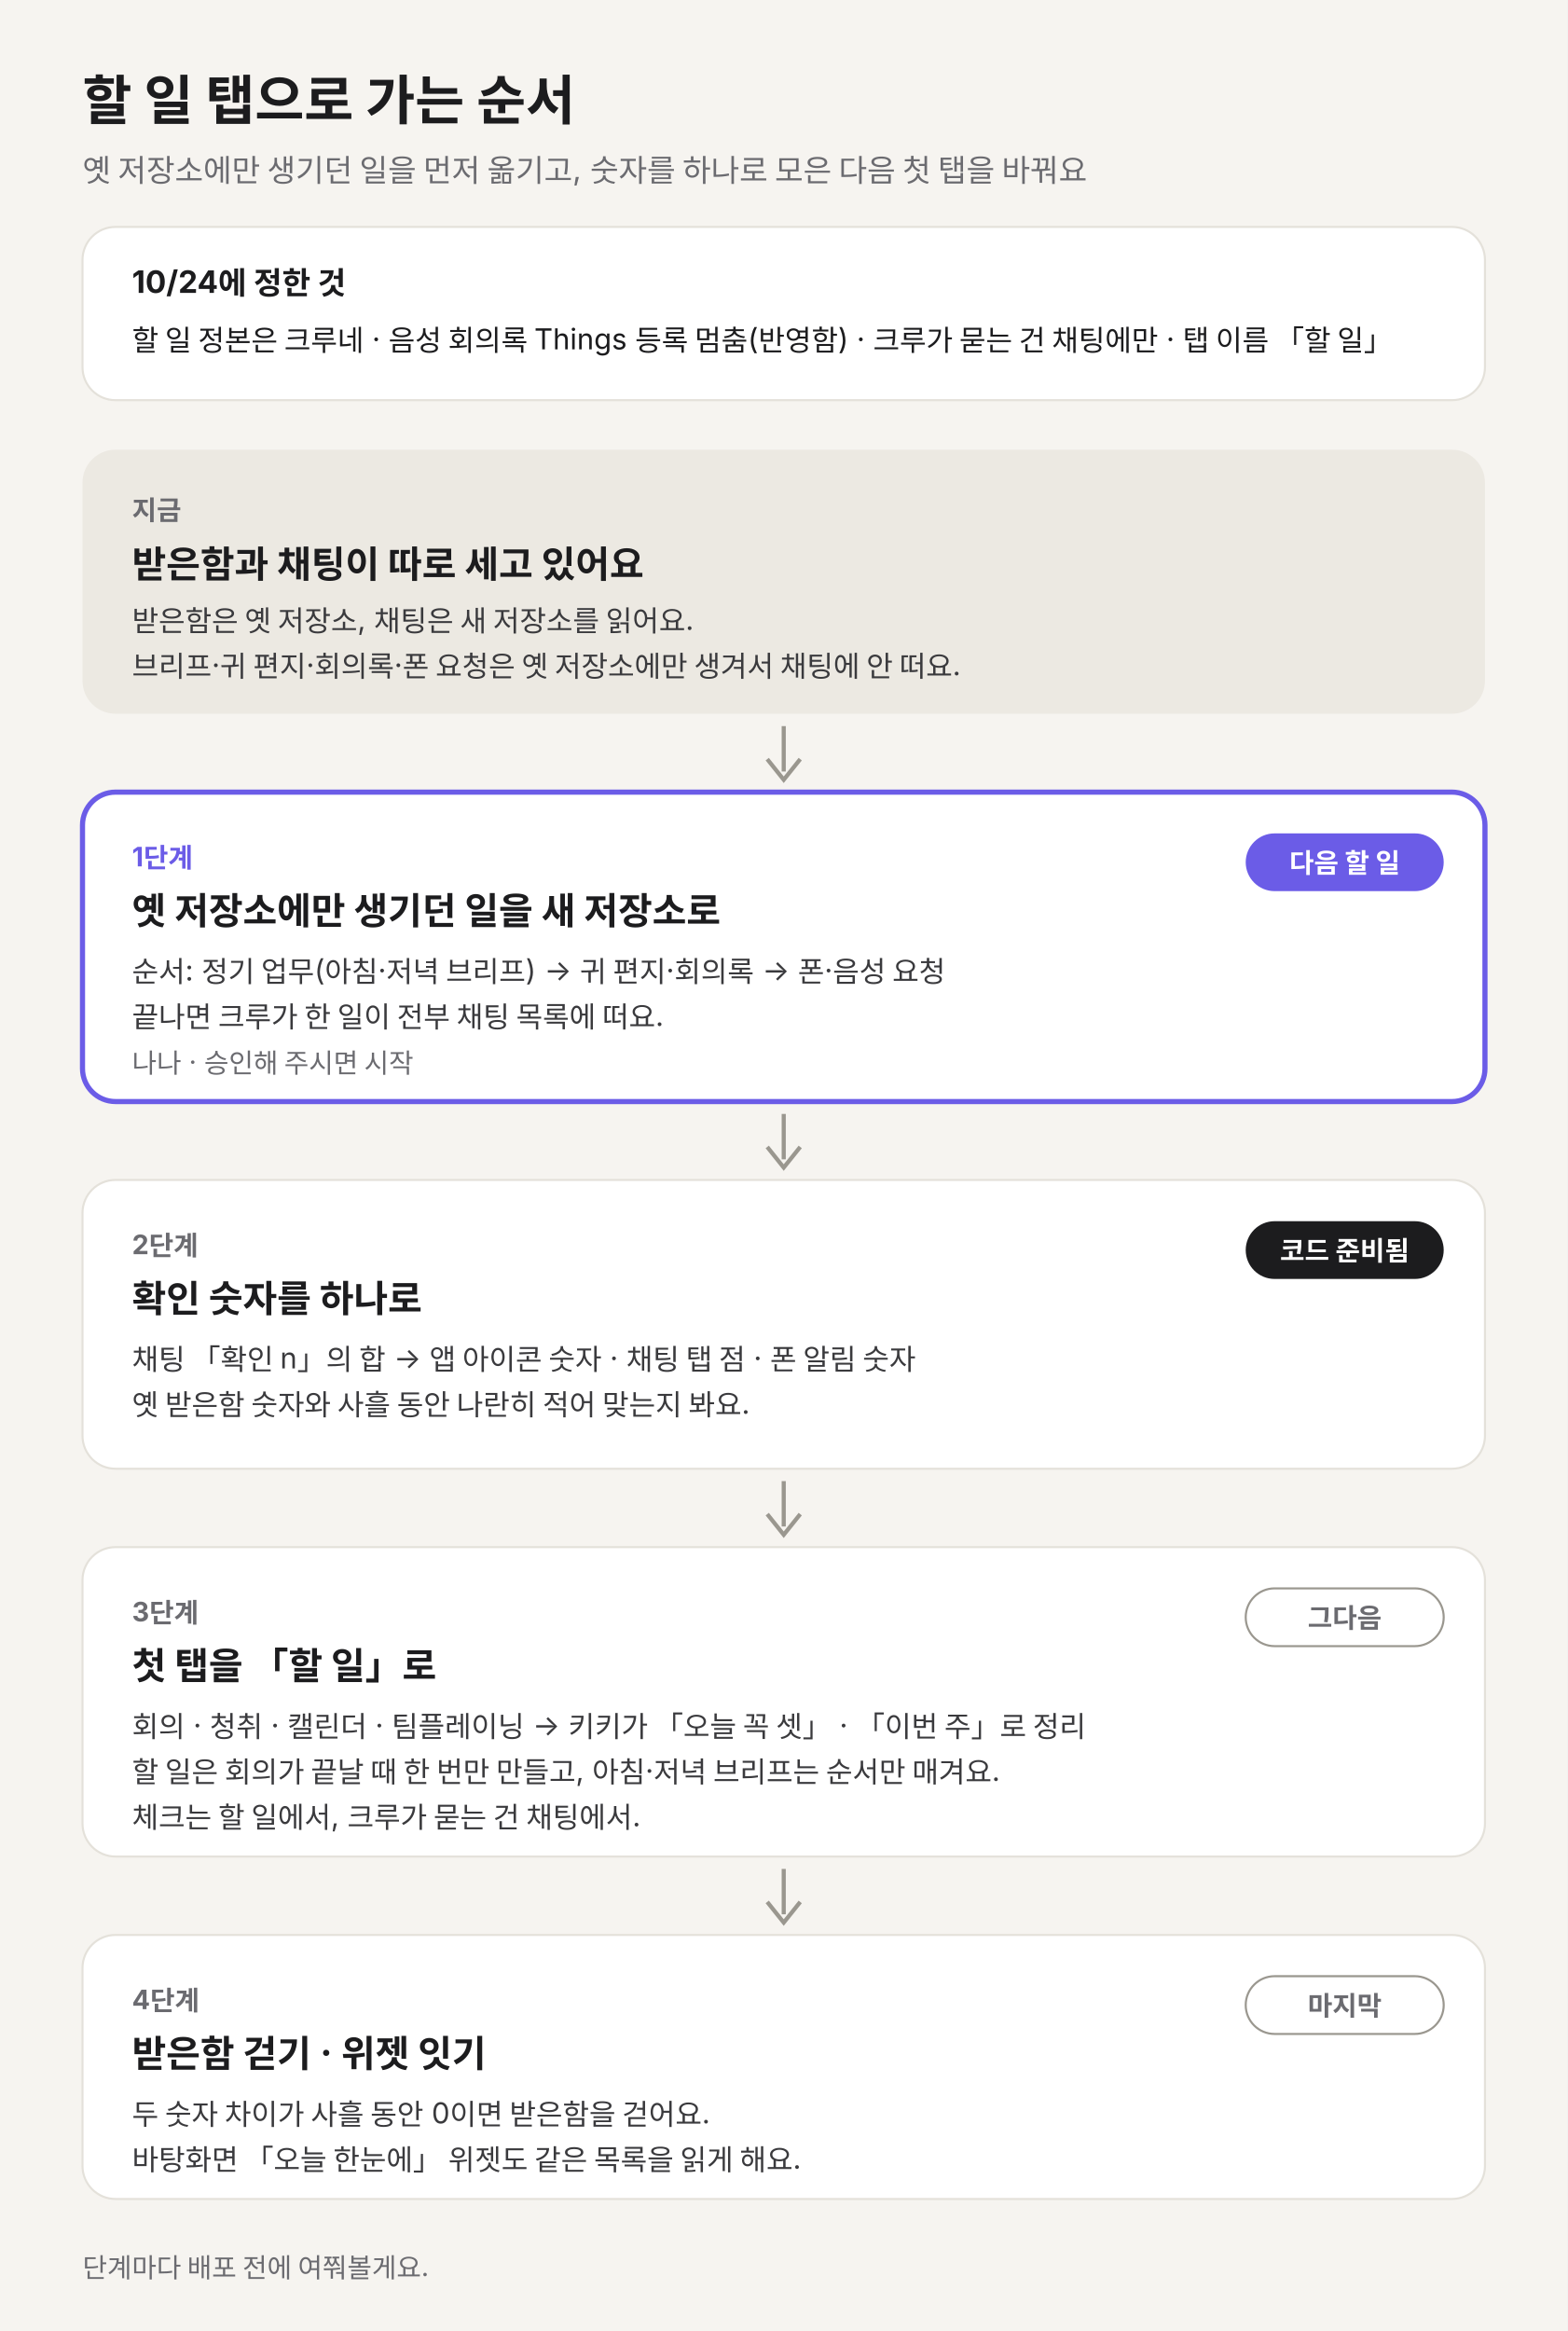
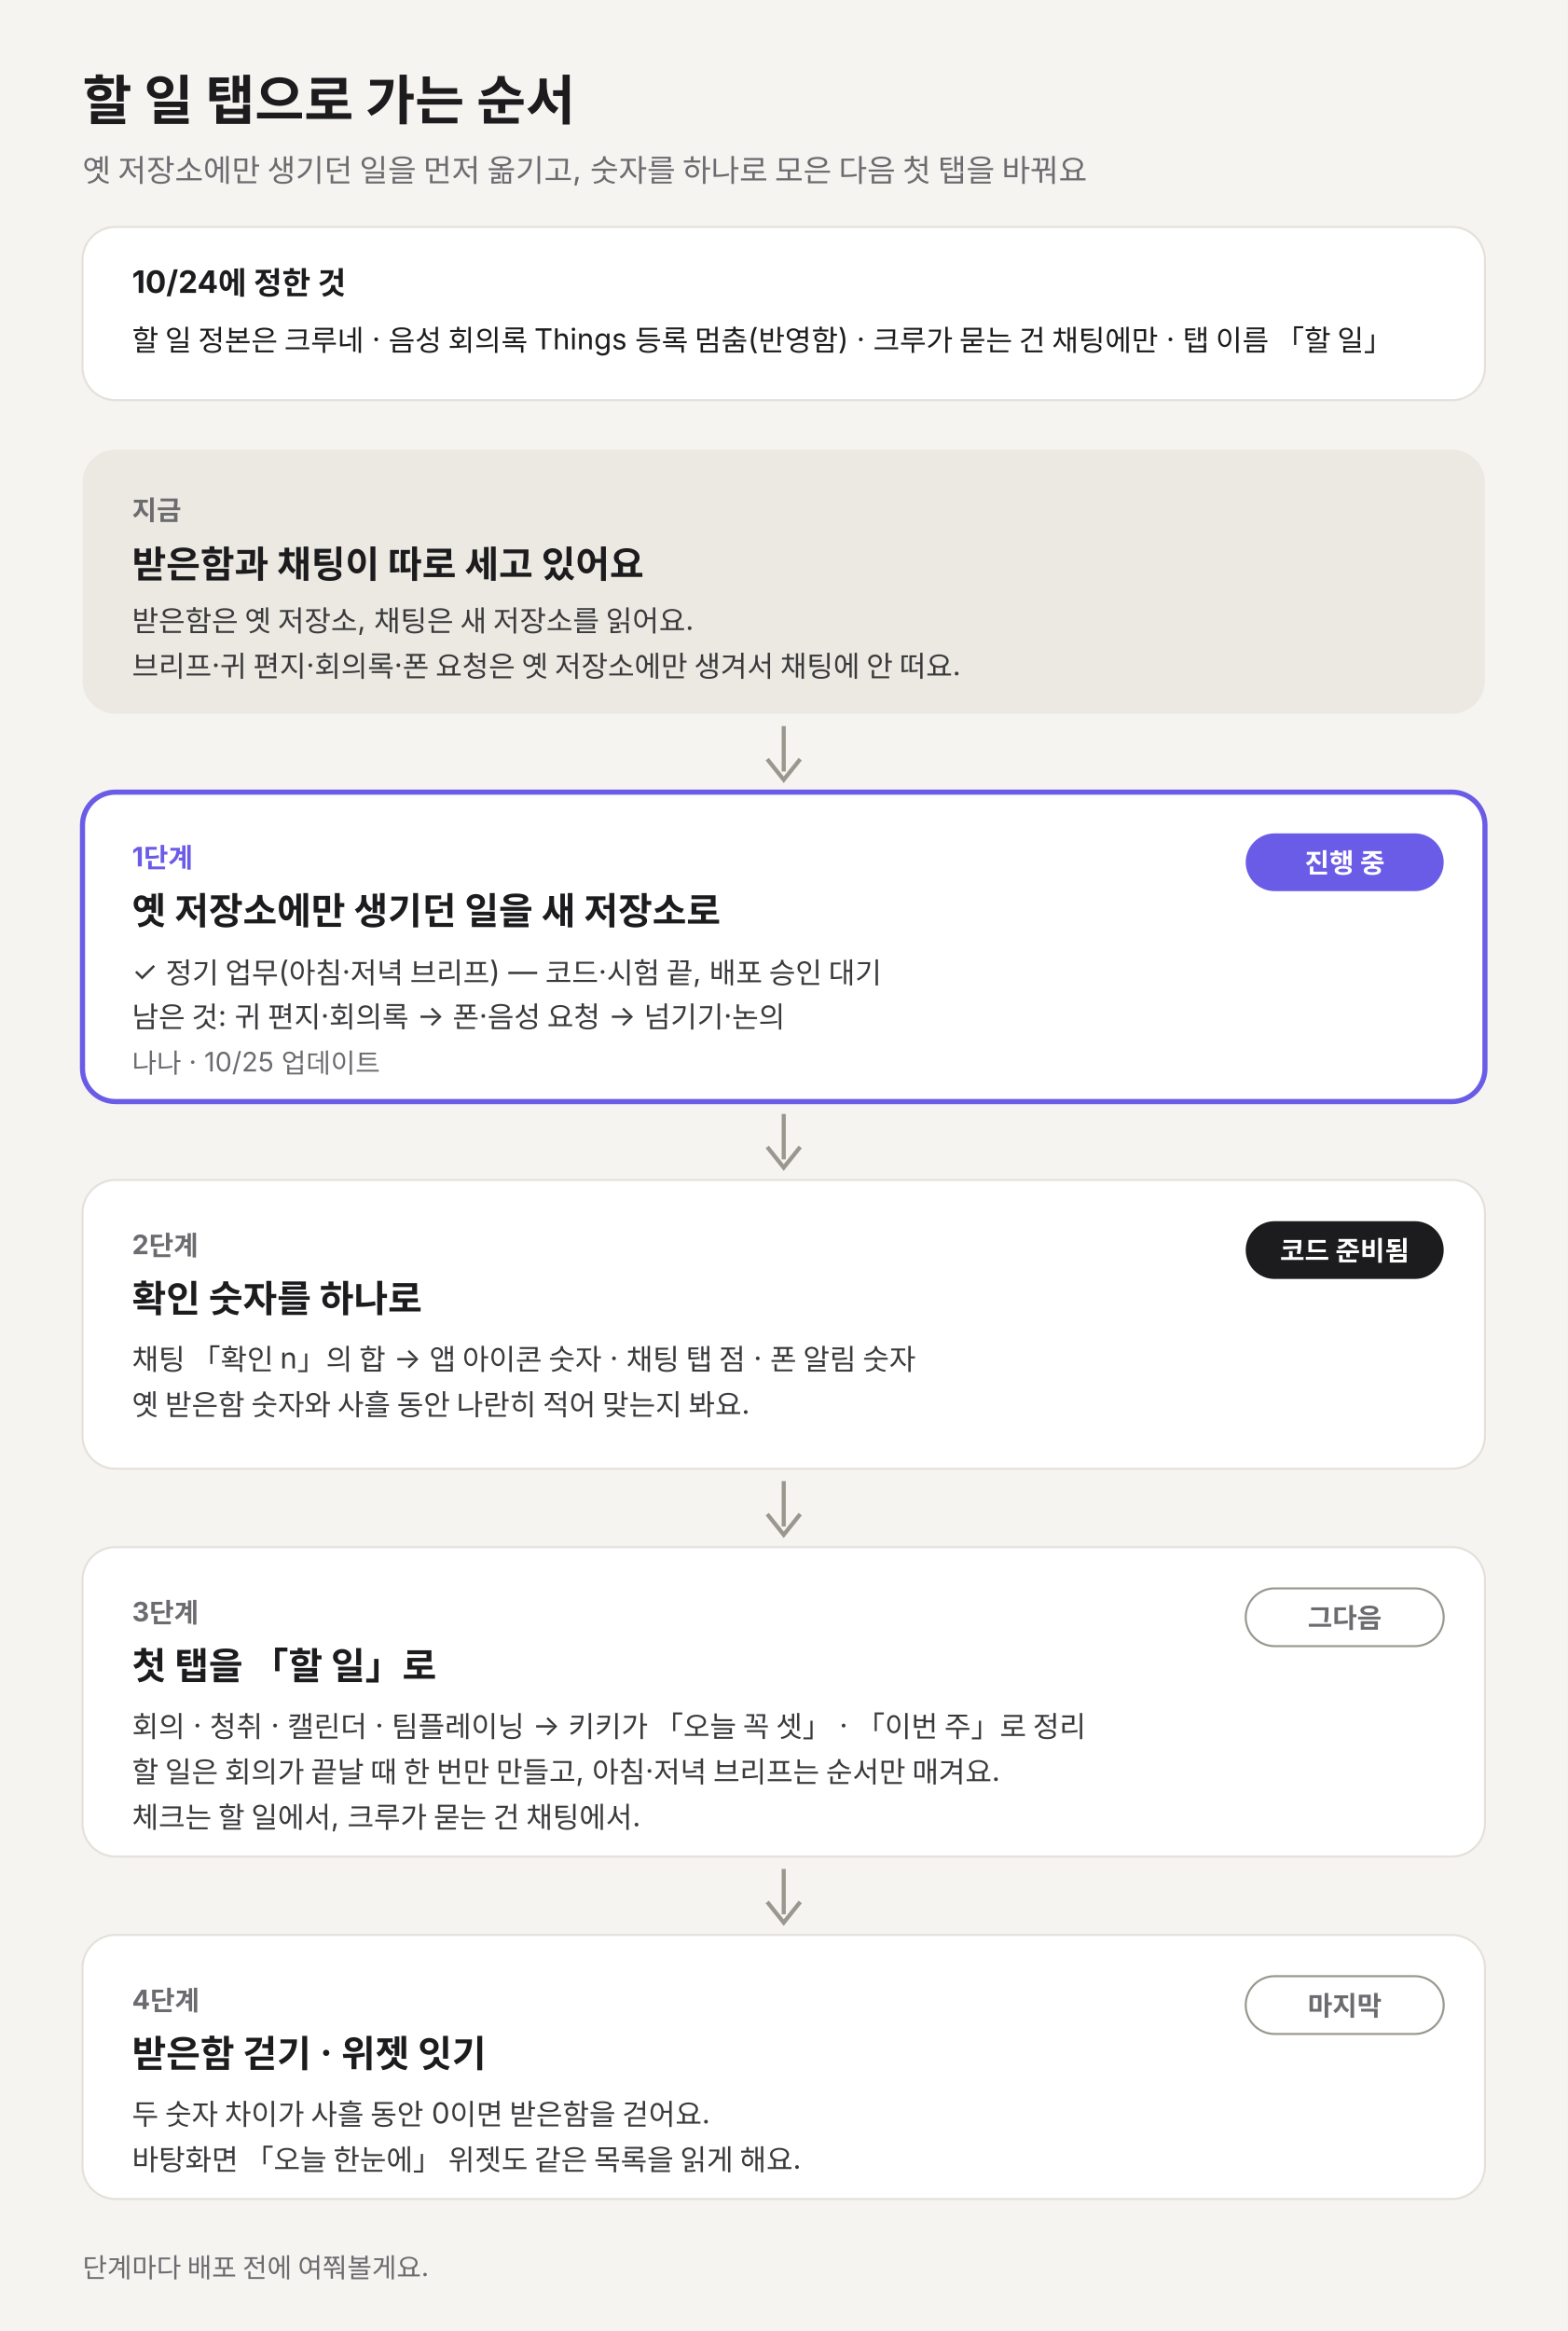
<svg xmlns="http://www.w3.org/2000/svg" viewBox="0 0 760 1130" width="760" height="1130" font-family="-apple-system, 'Apple SD Gothic Neo', 'Noto Sans KR', sans-serif">
  <rect width="760" height="1130" fill="#F6F4F0" />
  <text x="40" y="58" font-size="26" font-weight="700" fill="#1C1C1E">할 일 탭으로 가는 순서</text>
  <text x="40" y="88" font-size="15" fill="#6b6b70">옛 저장소에만 생기던 일을 먼저 옮기고, 숫자를 하나로 모은 다음 첫 탭을 바꿔요</text>
  <rect x="40" y="110" width="680" height="84" rx="16" fill="#FFFFFF" stroke="#E4E1DA" />
  <text x="64" y="142" font-size="15" font-weight="700" fill="#1C1C1E">10/24에 정한 것</text>
  <text x="64" y="170" font-size="14" fill="#1C1C1E">할 일 정본은 크루네 · 음성 회의록 Things 등록 멈춤(반영함) · 크루가 묻는 건 채팅에만 · 탭 이름 「할 일」</text>
  <rect x="40" y="218" width="680" height="128" rx="16" fill="#ECE9E2" />
  <text x="64" y="252" font-size="13" font-weight="700" fill="#6b6b70">지금</text>
  <text x="64" y="280" font-size="18" font-weight="700" fill="#1C1C1E">받은함과 채팅이 따로 세고 있어요</text>
  <text x="64" y="306" font-size="14" fill="#3a3a3d">받은함은 옛 저장소, 채팅은 새 저장소를 읽어요.</text>
  <text x="64" y="328" font-size="14" fill="#3a3a3d">브리프·귀 편지·회의록·폰 요청은 옛 저장소에만 생겨서 채팅에 안 떠요.</text>
  <path d="M380 352 v22" stroke="#9a978f" stroke-width="2" />
  <path d="M372 368 l8 10 l8 -10" fill="none" stroke="#9a978f" stroke-width="2" />
  <rect x="40" y="384" width="680" height="150" rx="16" fill="#FFFFFF" stroke="#6B5CE7" stroke-width="2.5" />
  <rect x="604" y="404" width="96" height="28" rx="14" fill="#6B5CE7" />
-   <text x="652" y="423" font-size="13" font-weight="700" fill="#FFFFFF" text-anchor="middle">다음 할 일</text>
+   <text x="652" y="423" font-size="13" font-weight="700" fill="#FFFFFF" text-anchor="middle">진행 중</text>
  <text x="64" y="420" font-size="13" font-weight="700" fill="#6B5CE7">1단계</text>
  <text x="64" y="448" font-size="18" font-weight="700" fill="#1C1C1E">옛 저장소에만 생기던 일을 새 저장소로</text>
-   <text x="64" y="476" font-size="14" fill="#3a3a3d">순서: 정기 업무(아침·저녁 브리프) → 귀 편지·회의록 → 폰·음성 요청</text>
-   <text x="64" y="498" font-size="14" fill="#3a3a3d">끝나면 크루가 한 일이 전부 채팅 목록에 떠요.</text>
-   <text x="64" y="520" font-size="13" fill="#6b6b70">나나 · 승인해 주시면 시작</text>
+   <text x="64" y="476" font-size="14" fill="#3a3a3d">✓ 정기 업무(아침·저녁 브리프) — 코드·시험 끝, 배포 승인 대기</text>
+   <text x="64" y="498" font-size="14" fill="#3a3a3d">남은 것: 귀 편지·회의록 → 폰·음성 요청 → 넘기기·논의</text>
+   <text x="64" y="520" font-size="13" fill="#6b6b70">나나 · 10/25 업데이트</text>
  <path d="M380 540 v22" stroke="#9a978f" stroke-width="2" />
  <path d="M372 556 l8 10 l8 -10" fill="none" stroke="#9a978f" stroke-width="2" />
  <rect x="40" y="572" width="680" height="140" rx="16" fill="#FFFFFF" stroke="#E4E1DA" />
  <rect x="604" y="592" width="96" height="28" rx="14" fill="#1C1C1E" />
  <text x="652" y="611" font-size="13" font-weight="700" fill="#FFFFFF" text-anchor="middle">코드 준비됨</text>
  <text x="64" y="608" font-size="13" font-weight="700" fill="#6b6b70">2단계</text>
  <text x="64" y="636" font-size="18" font-weight="700" fill="#1C1C1E">확인 숫자를 하나로</text>
  <text x="64" y="664" font-size="14" fill="#3a3a3d">채팅 「확인 n」의 합 → 앱 아이콘 숫자 · 채팅 탭 점 · 폰 알림 숫자</text>
  <text x="64" y="686" font-size="14" fill="#3a3a3d">옛 받은함 숫자와 사흘 동안 나란히 적어 맞는지 봐요.</text>
  <path d="M380 718 v22" stroke="#9a978f" stroke-width="2" />
  <path d="M372 734 l8 10 l8 -10" fill="none" stroke="#9a978f" stroke-width="2" />
  <rect x="40" y="750" width="680" height="150" rx="16" fill="#FFFFFF" stroke="#E4E1DA" />
  <rect x="604" y="770" width="96" height="28" rx="14" fill="#FFFFFF" stroke="#9a978f" />
  <text x="652" y="789" font-size="13" font-weight="700" fill="#6b6b70" text-anchor="middle">그다음</text>
  <text x="64" y="786" font-size="13" font-weight="700" fill="#6b6b70">3단계</text>
  <text x="64" y="814" font-size="18" font-weight="700" fill="#1C1C1E">첫 탭을 「할 일」로</text>
  <text x="64" y="842" font-size="14" fill="#3a3a3d">회의 · 청취 · 캘린더 · 팀플레이닝 → 키키가 「오늘 꼭 셋」 · 「이번 주」로 정리</text>
  <text x="64" y="864" font-size="14" fill="#3a3a3d">할 일은 회의가 끝날 때 한 번만 만들고, 아침·저녁 브리프는 순서만 매겨요.</text>
  <text x="64" y="886" font-size="14" fill="#3a3a3d">체크는 할 일에서, 크루가 묻는 건 채팅에서.</text>
  <path d="M380 906 v22" stroke="#9a978f" stroke-width="2" />
  <path d="M372 922 l8 10 l8 -10" fill="none" stroke="#9a978f" stroke-width="2" />
  <rect x="40" y="938" width="680" height="128" rx="16" fill="#FFFFFF" stroke="#E4E1DA" />
  <rect x="604" y="958" width="96" height="28" rx="14" fill="#FFFFFF" stroke="#9a978f" />
  <text x="652" y="977" font-size="13" font-weight="700" fill="#6b6b70" text-anchor="middle">마지막</text>
  <text x="64" y="974" font-size="13" font-weight="700" fill="#6b6b70">4단계</text>
  <text x="64" y="1002" font-size="18" font-weight="700" fill="#1C1C1E">받은함 걷기 · 위젯 잇기</text>
  <text x="64" y="1030" font-size="14" fill="#3a3a3d">두 숫자 차이가 사흘 동안 0이면 받은함을 걷어요.</text>
  <text x="64" y="1052" font-size="14" fill="#3a3a3d">바탕화면 「오늘 한눈에」 위젯도 같은 목록을 읽게 해요.</text>
  <text x="40" y="1104" font-size="13" fill="#6b6b70">단계마다 배포 전에 여쭤볼게요.</text>
</svg>
